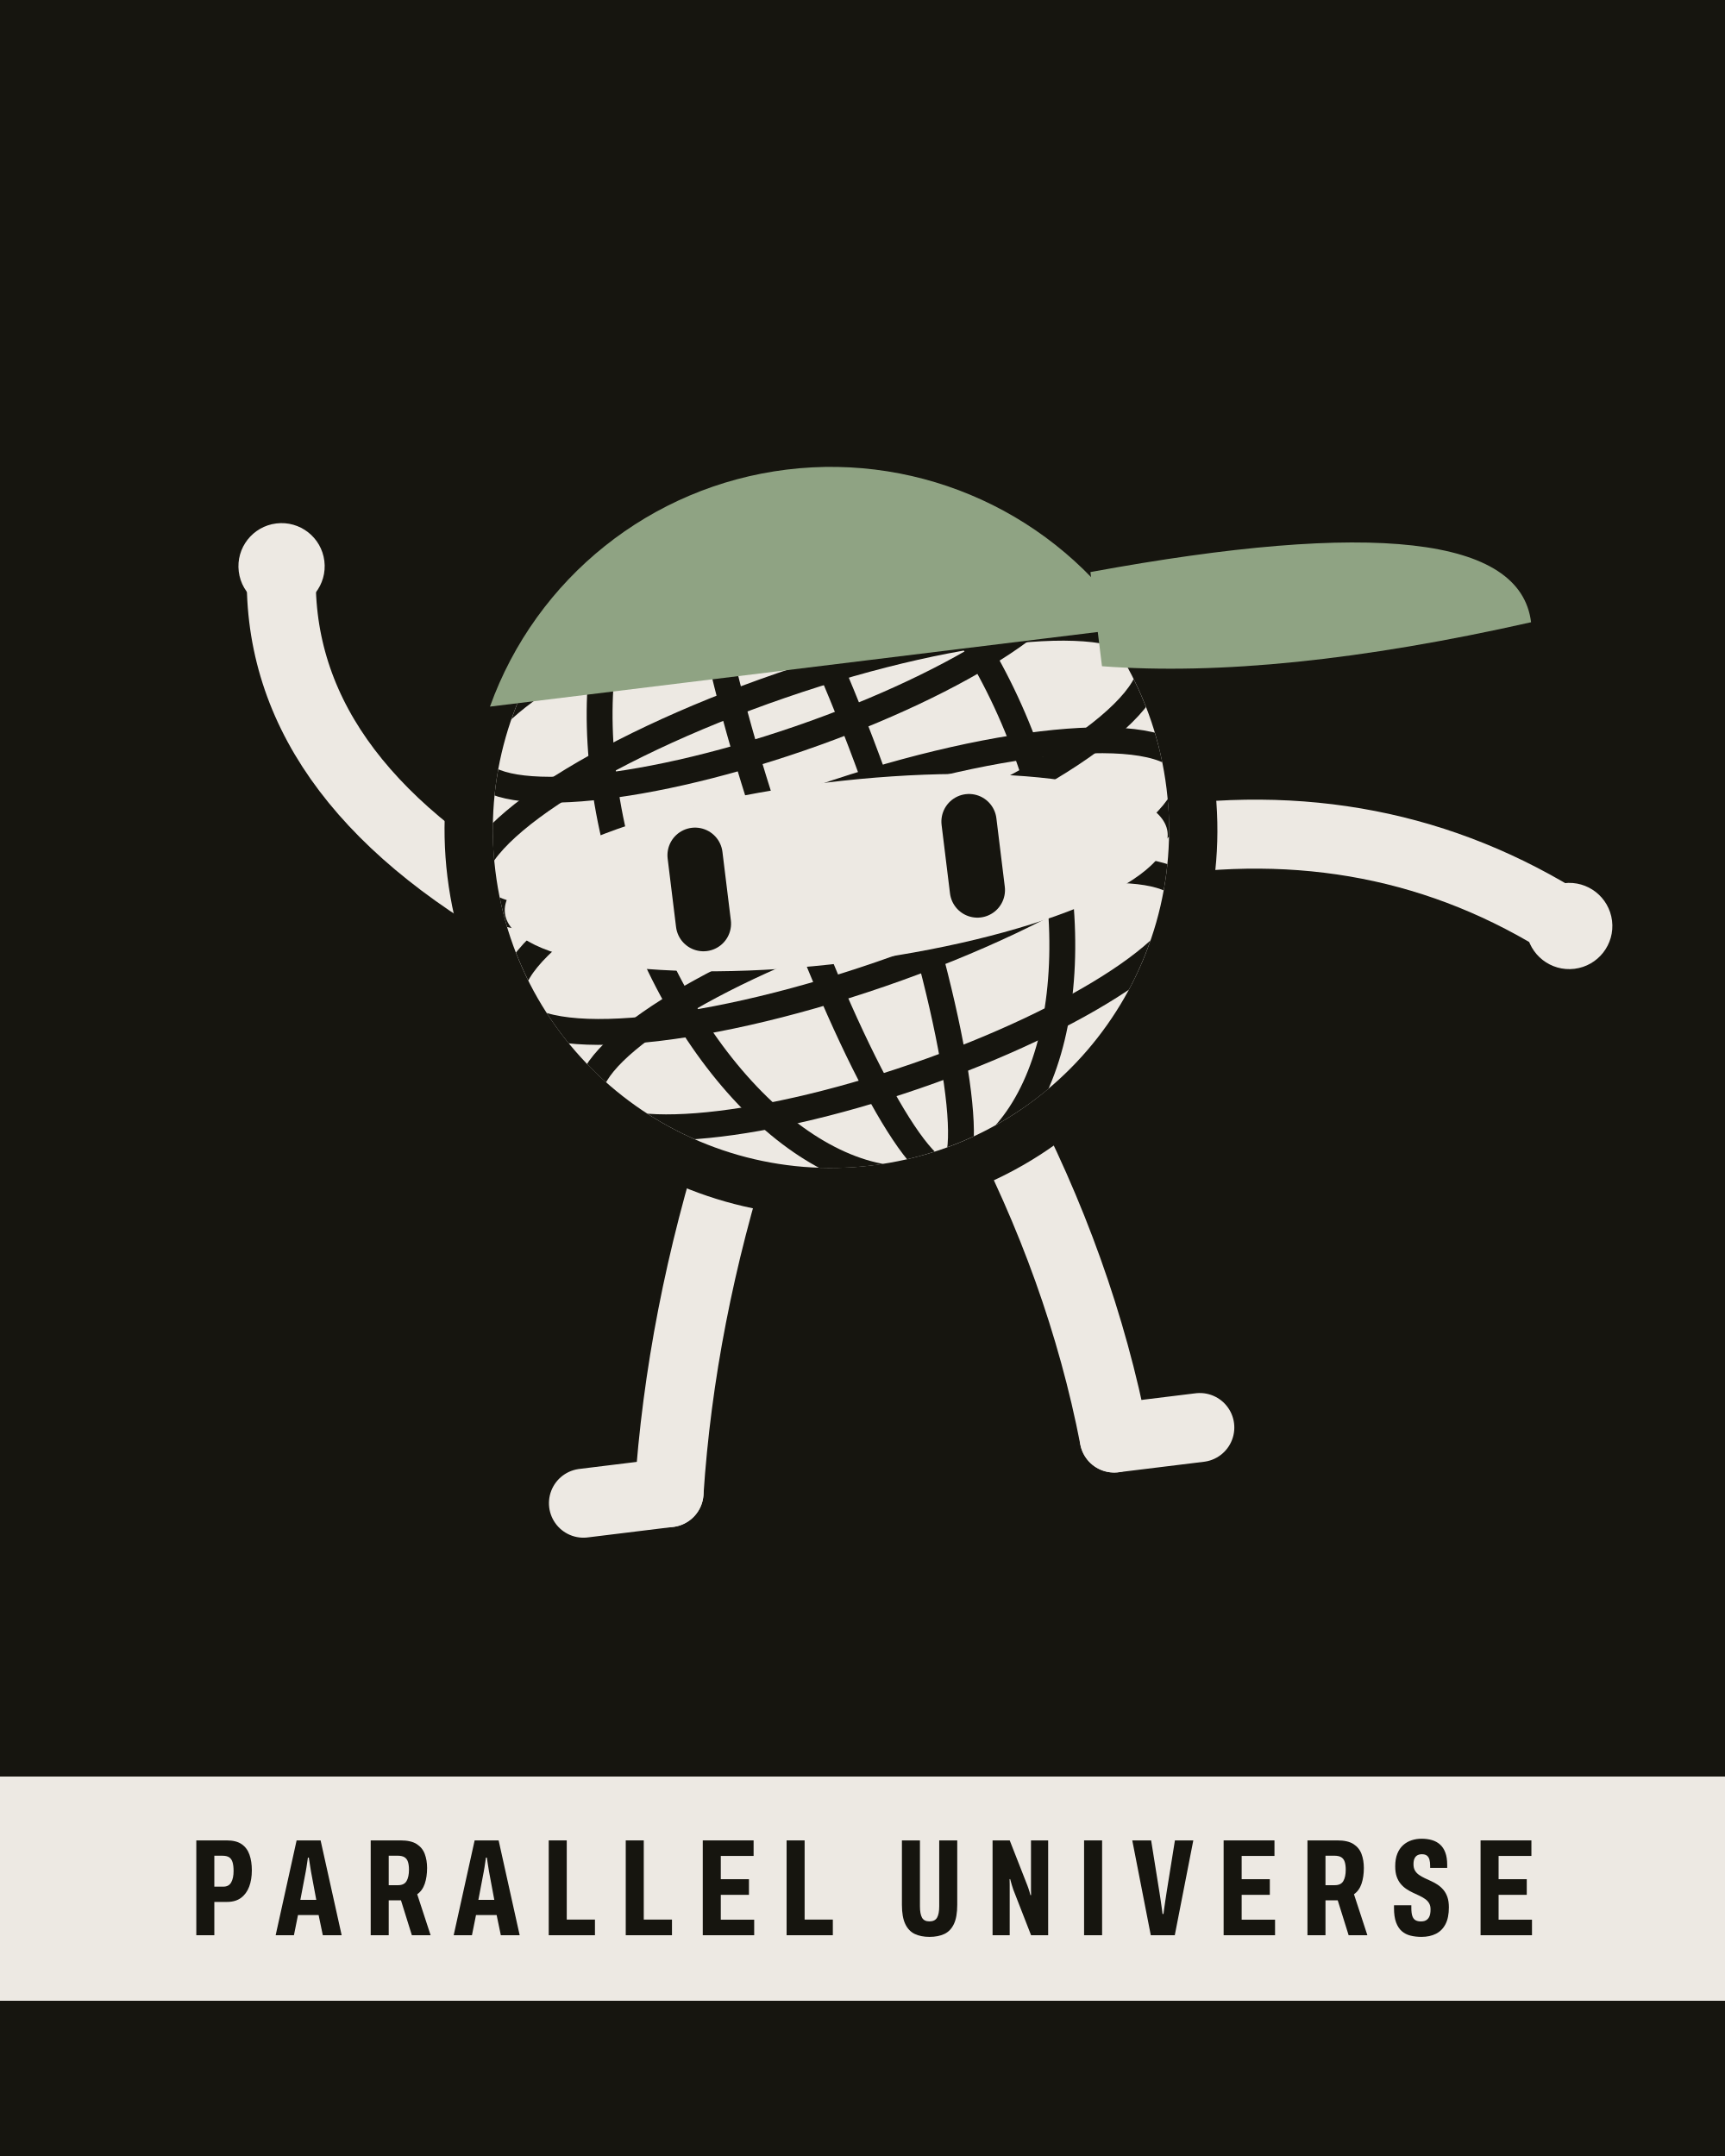
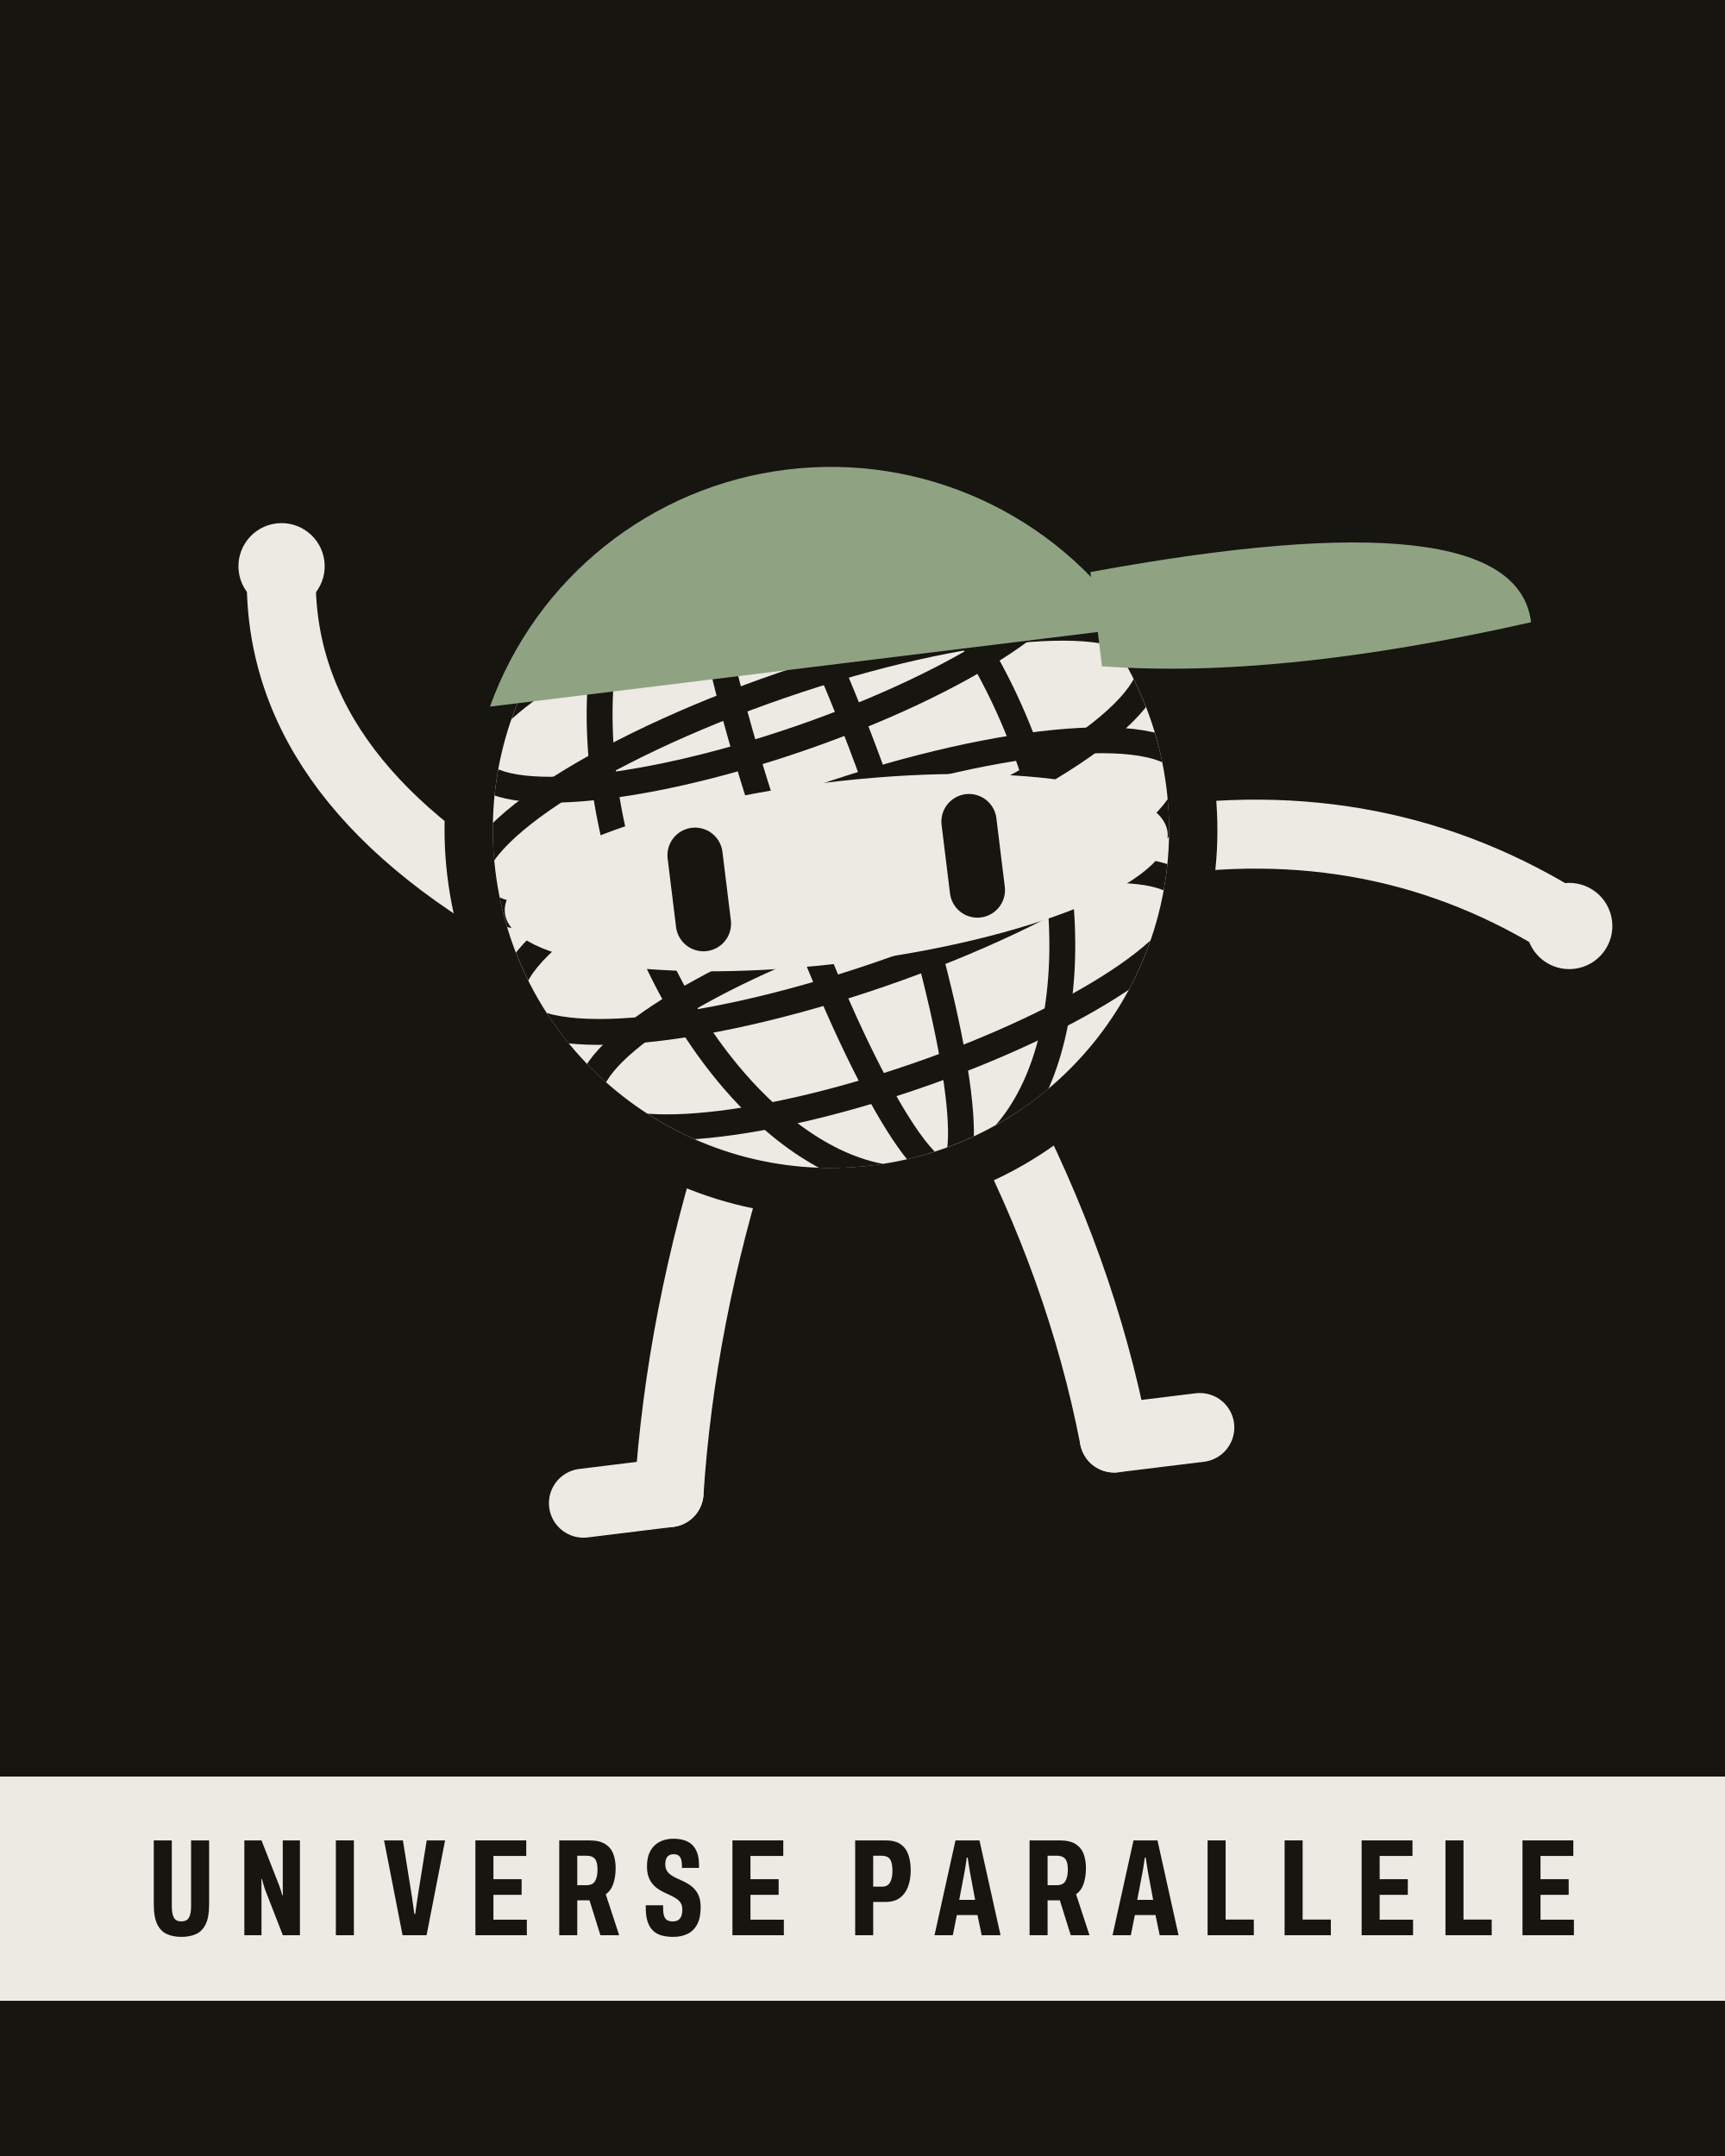
- <svg xmlns="http://www.w3.org/2000/svg" viewBox="0 0 200 250" width="200" height="250" role="img" aria-label="Parallel Universe">
+ <svg xmlns="http://www.w3.org/2000/svg" viewBox="0 0 200 250" width="200" height="250" role="img" aria-label="Universe Parallele">
  <rect width="200" height="250" fill="#16150F" />
  <g transform="rotate(-7 100 126)">
    <path d="M64.0,102.0 Q36.5,81.9 40.5,57.9" fill="none" stroke="#EDE9E3" stroke-width="8" stroke-linecap="round" />
    <circle cx="40.5" cy="57.9" r="5.0" fill="#EDE9E3" stroke="none" />
    <path d="M136.0,102.0 Q163.5,100.9 183.6,117.5" fill="none" stroke="#EDE9E3" stroke-width="8" stroke-linecap="round" />
    <circle cx="183.6" cy="117.5" r="5.0" fill="#EDE9E3" stroke="none" />
    <path d="M85,130.0 Q75.8,150.0 72.0,170.0" fill="none" stroke="#EDE9E3" stroke-width="8" stroke-linecap="round" />
    <path d="M72.0,170.0 l-10,0" fill="none" stroke="#EDE9E3" stroke-width="8" stroke-linecap="round" />
    <path d="M115,130.0 Q122.6,150.0 124.0,170.0" fill="none" stroke="#EDE9E3" stroke-width="8" stroke-linecap="round" />
    <path d="M124.0,170.0 l10,0" fill="none" stroke="#EDE9E3" stroke-width="8" stroke-linecap="round" />
    <defs>
      <clipPath id="g">
        <circle cx="100" cy="96" r="39.2" />
      </clipPath>
    </defs>
    <circle cx="100" cy="96" r="42" fill="#EDE9E3" stroke="#16150F" stroke-width="5.6" />
    <g clip-path="url(#g)" transform="rotate(-12 100 96)">
      <ellipse cx="100" cy="75.3" rx="36.6" ry="9.5" fill="none" stroke="#16150F" stroke-width="3.0" />
      <ellipse cx="100" cy="89.1" rx="41.4" ry="10.8" fill="none" stroke="#16150F" stroke-width="3.0" />
      <ellipse cx="100" cy="102.9" rx="41.4" ry="10.8" fill="none" stroke="#16150F" stroke-width="3.0" />
      <ellipse cx="100" cy="116.7" rx="36.6" ry="9.5" fill="none" stroke="#16150F" stroke-width="3.0" />
      <ellipse cx="100" cy="96" rx="6.7" ry="42" fill="none" stroke="#16150F" stroke-width="3.0" />
      <ellipse cx="100" cy="96" rx="24.4" ry="42" fill="none" stroke="#16150F" stroke-width="3.0" />
      <ellipse cx="100" cy="96" rx="42.0" ry="42" fill="none" stroke="#16150F" stroke-width="3.0" />
    </g>
    <g fill="#8FA383" stroke="none">
      <path d="M62.5,77 A42,42 0 0 1 137.5,77 Z" />
      <path d="M133.5,70 Q183.5,67 183.5,82 Q153.5,85 133.5,81 Z" />
    </g>
    <ellipse cx="100" cy="101" rx="38.7" ry="10.5" fill="#EDE9E3" stroke="none" />
    <g stroke="#16150F" stroke-width="6.4" stroke-linecap="round" fill="none">
      <path d="M84,97 l0,8" />
      <path d="M116,97 l0,8" />
    </g>
  </g>
  <rect x="0" y="206" width="200" height="26" fill="#EDE9E3" />
  <g fill="#16150F" stroke="none">
-     <path transform="translate(21.97 224.40) scale(0.016 -0.016)" d="M49.4 0.0V687.2H269.7Q338.6 687.2 378.1 659.9Q417.6 632.6 434.7 583.7Q451.8 534.8 451.8 470.3Q451.8 403.0 432.4 351.6Q413.0 300.3 373.4 270.8Q333.8 241.4 272.2 241.4H180.0V0.0ZM180.0 352.0H245.1Q285.1 352.0 302.3 383.0Q319.5 414.0 319.5 465.1Q319.5 505.0 311.9 529.5Q304.3 554.1 286.9 565.1Q269.5 576.1 238.9 576.1H180.0Z" />
-     <path transform="translate(31.96 224.40) scale(0.016 -0.016)" d="M0.0 0.0 151.9 687.2H325.7L478.3 0.0H341.7L311.3 146.4H161.9L132.4 0.0ZM179.0 256.1H294.4L256.2 461.0Q255.2 467.7 253.3 479.5Q251.4 491.4 249.0 506.0Q246.6 520.6 244.5 535.2Q242.4 549.7 240.4 562.4H233.7Q231.7 547.3 228.8 528.1Q226.0 508.9 223.1 490.7Q220.2 472.5 218.0 461.0Z" />
-     <path transform="translate(42.19 224.40) scale(0.016 -0.016)" d="M49.4 0.0V687.2H266.3Q341.7 687.2 383.2 660.4Q424.6 633.6 441.3 588.3Q458.0 543.0 458.0 487.2Q458.0 423.0 441.2 373.2Q424.3 323.3 386.4 296.9L483.5 0.0H347.7L268.7 252.9H180.0V0.0ZM180.0 362.7H247.8Q292.1 362.7 309.4 392.9Q326.7 423.1 326.7 474.7Q326.7 509.2 319.3 531.8Q311.9 554.3 294.1 565.3Q276.3 576.3 243.1 576.3H180.0Z" />
-     <path transform="translate(52.60 224.40) scale(0.016 -0.016)" d="M0.0 0.0 151.9 687.2H325.7L478.3 0.0H341.7L311.3 146.4H161.9L132.4 0.0ZM179.0 256.1H294.4L256.2 461.0Q255.2 467.7 253.3 479.5Q251.4 491.4 249.0 506.0Q246.6 520.6 244.5 535.2Q242.4 549.7 240.4 562.4H233.7Q231.7 547.3 228.8 528.1Q226.0 508.9 223.1 490.7Q220.2 472.5 218.0 461.0Z" />
-     <path transform="translate(62.83 224.40) scale(0.016 -0.016)" d="M49.4 0.0V687.2H180.0V113.4H384.4V0.0Z" />
-     <path transform="translate(71.76 224.40) scale(0.016 -0.016)" d="M49.4 0.0V687.2H180.0V113.4H384.4V0.0Z" />
-     <path transform="translate(80.69 224.40) scale(0.016 -0.016)" d="M49.4 0.0V687.2H417.8V574.6H180.0V406.1H384.1V292.7H180.0V112.6H422.0V0.0Z" />
-     <path transform="translate(90.41 224.40) scale(0.016 -0.016)" d="M49.4 0.0V687.2H180.0V113.4H384.4V0.0Z" />
-     <path transform="translate(103.86 224.40) scale(0.016 -0.016)" d="M244.2 -12.0Q182.7 -12.0 138.0 8.9Q93.3 29.9 68.8 80.9Q44.4 132.0 44.4 220.6V687.2H175.0V209.8Q175.0 154.5 190.1 127.3Q205.3 100.2 243.7 100.2Q283.2 100.2 299.0 127.3Q314.7 154.5 314.7 209.8V687.2H445.3V220.6Q445.3 132.0 420.9 80.9Q396.4 29.9 351.6 8.9Q306.7 -12.0 244.2 -12.0Z" />
-     <path transform="translate(114.29 224.40) scale(0.016 -0.016)" d="M49.4 0.0V687.2H173.7L302.0 359.7Q305.0 351.8 308.9 340.4Q312.8 329.0 316.7 316.2Q320.6 303.3 323.6 290.8H328.6Q327.8 310.4 327.8 329.2Q327.8 348.0 327.8 359.7V687.2H452.2V0.0H328.4L199.5 330.9Q195.1 343.8 188.9 364.0Q182.7 384.3 177.0 406.6H172.7Q173.5 390.5 173.5 369.5Q173.5 348.5 173.5 330.9V0.0Z" />
-     <path transform="translate(124.90 224.40) scale(0.016 -0.016)" d="M49.4 0.0V687.2H180.0V0.0Z" />
-     <path transform="translate(131.14 224.40) scale(0.016 -0.016)" d="M142.8 0.0 8.6 687.2H145.3L205.4 312.0Q209.0 291.6 212.9 263.1Q216.9 234.6 221.2 205.4Q225.6 176.2 228.1 154.0H234.8Q236.0 165.2 239.1 187.8Q242.1 210.3 246.9 242.0Q251.6 273.6 257.5 312.0L317.7 687.2H450.9L316.7 0.0Z" />
-     <path transform="translate(141.08 224.40) scale(0.016 -0.016)" d="M49.4 0.0V687.2H417.8V574.6H180.0V406.1H384.1V292.7H180.0V112.6H422.0V0.0Z" />
-     <path transform="translate(150.80 224.40) scale(0.016 -0.016)" d="M49.4 0.0V687.2H266.3Q341.7 687.2 383.2 660.4Q424.6 633.6 441.3 588.3Q458.0 543.0 458.0 487.2Q458.0 423.0 441.2 373.2Q424.3 323.3 386.4 296.9L483.5 0.0H347.7L268.7 252.9H180.0V0.0ZM180.0 362.7H247.8Q292.1 362.7 309.4 392.9Q326.7 423.1 326.7 474.7Q326.7 509.2 319.3 531.8Q311.9 554.3 294.1 565.3Q276.3 576.3 243.1 576.3H180.0Z" />
-     <path transform="translate(161.21 224.40) scale(0.016 -0.016)" d="M224.8 -12.0Q182.1 -12.0 145.9 -3.0Q109.6 6.0 82.7 29.1Q55.9 52.2 40.8 93.0Q25.8 133.9 25.8 197.7Q25.8 202.1 25.8 207.6Q25.8 213.2 26.0 217.2H151.5Q151.5 212.2 151.5 207.1Q151.5 202.0 151.5 197.0Q151.5 160.0 158.8 138.8Q166.2 117.6 181.6 108.8Q197.0 100.0 221.1 100.0Q235.2 100.0 246.0 103.1Q256.9 106.3 265.6 113.4Q274.3 120.6 279.9 130.9Q285.6 141.2 288.1 155.4Q290.7 169.7 290.7 188.1Q290.7 214.1 279.9 232.2Q269.1 250.3 250.7 263.0Q232.2 275.8 209.7 286.5Q187.1 297.1 162.6 308.5Q138.2 319.9 115.6 335.0Q93.0 350.1 74.6 372.0Q56.1 393.8 45.3 424.6Q34.6 455.4 34.6 499.4Q34.6 553.2 50.0 591.2Q65.4 629.1 92.3 653.1Q119.2 677.0 153.5 688.2Q187.9 699.4 225.8 699.4Q266.8 699.4 300.8 689.4Q334.9 679.4 359.5 657.4Q384.2 635.4 397.7 599.2Q411.3 563.0 411.3 510.6V487.8H287.8V503.0Q287.8 530.1 282.4 548.7Q277.0 567.2 264.1 577.1Q251.3 587.0 227.6 587.0Q209.7 587.0 195.9 579.7Q182.1 572.3 174.6 556.4Q167.1 540.5 167.1 514.4Q167.1 487.1 177.9 468.6Q188.7 450.1 207.3 437.2Q225.8 424.4 248.4 413.7Q271.0 403.0 295.3 392.0Q319.7 381.0 342.2 366.0Q364.8 351.0 383.3 329.4Q401.9 307.8 412.7 276.8Q423.5 245.8 423.5 202.0Q423.5 127.8 399.2 80.6Q374.8 33.3 330.2 10.7Q285.5 -12.0 224.8 -12.0Z" />
-     <path transform="translate(170.87 224.40) scale(0.016 -0.016)" d="M49.4 0.0V687.2H417.8V574.6H180.0V406.1H384.1V292.7H180.0V112.6H422.0V0.0Z" />
+     <path transform="translate(17.12 224.40) scale(0.016 -0.016)" d="M244.2 -12.0Q182.7 -12.0 138.0 8.9Q93.3 29.9 68.8 80.9Q44.4 132.0 44.4 220.6V687.2H175.0V209.8Q175.0 154.5 190.1 127.3Q205.3 100.2 243.7 100.2Q283.2 100.2 299.0 127.3Q314.7 154.5 314.7 209.8V687.2H445.3V220.6Q445.3 132.0 420.9 80.9Q396.4 29.9 351.6 8.9Q306.7 -12.0 244.2 -12.0Z" />
+     <path transform="translate(27.54 224.40) scale(0.016 -0.016)" d="M49.4 0.0V687.2H173.7L302.0 359.7Q305.0 351.8 308.9 340.4Q312.8 329.0 316.7 316.2Q320.6 303.3 323.6 290.8H328.6Q327.8 310.4 327.8 329.2Q327.8 348.0 327.8 359.7V687.2H452.2V0.0H328.4L199.5 330.9Q195.1 343.8 188.9 364.0Q182.7 384.3 177.0 406.6H172.7Q173.5 390.5 173.5 369.5Q173.5 348.5 173.5 330.9V0.0Z" />
+     <path transform="translate(38.15 224.40) scale(0.016 -0.016)" d="M49.4 0.0V687.2H180.0V0.0Z" />
+     <path transform="translate(44.39 224.40) scale(0.016 -0.016)" d="M142.8 0.0 8.6 687.2H145.3L205.4 312.0Q209.0 291.6 212.9 263.1Q216.9 234.6 221.2 205.4Q225.6 176.2 228.1 154.0H234.8Q236.0 165.2 239.1 187.8Q242.1 210.3 246.9 242.0Q251.6 273.6 257.5 312.0L317.7 687.2H450.9L316.7 0.0Z" />
+     <path transform="translate(54.33 224.40) scale(0.016 -0.016)" d="M49.4 0.0V687.2H417.8V574.6H180.0V406.1H384.1V292.7H180.0V112.6H422.0V0.0Z" />
+     <path transform="translate(64.05 224.40) scale(0.016 -0.016)" d="M49.4 0.0V687.2H266.3Q341.7 687.2 383.2 660.4Q424.6 633.6 441.3 588.3Q458.0 543.0 458.0 487.2Q458.0 423.0 441.2 373.2Q424.3 323.3 386.4 296.9L483.5 0.0H347.7L268.7 252.9H180.0V0.0ZM180.0 362.7H247.8Q292.1 362.7 309.4 392.9Q326.7 423.1 326.7 474.7Q326.7 509.2 319.3 531.8Q311.9 554.3 294.1 565.3Q276.3 576.3 243.1 576.3H180.0Z" />
+     <path transform="translate(74.46 224.40) scale(0.016 -0.016)" d="M224.8 -12.0Q182.1 -12.0 145.9 -3.0Q109.6 6.0 82.7 29.1Q55.9 52.2 40.8 93.0Q25.8 133.9 25.8 197.7Q25.8 202.1 25.8 207.6Q25.8 213.2 26.0 217.2H151.5Q151.5 212.2 151.5 207.1Q151.5 202.0 151.5 197.0Q151.5 160.0 158.8 138.8Q166.2 117.6 181.6 108.8Q197.0 100.0 221.1 100.0Q235.2 100.0 246.0 103.1Q256.9 106.3 265.6 113.4Q274.3 120.6 279.9 130.9Q285.6 141.2 288.1 155.4Q290.7 169.7 290.7 188.1Q290.7 214.1 279.9 232.2Q269.1 250.3 250.7 263.0Q232.2 275.8 209.7 286.5Q187.1 297.1 162.6 308.5Q138.2 319.9 115.6 335.0Q93.0 350.1 74.6 372.0Q56.1 393.8 45.3 424.6Q34.6 455.4 34.6 499.4Q34.6 553.2 50.0 591.2Q65.4 629.1 92.3 653.1Q119.2 677.0 153.5 688.2Q187.9 699.4 225.8 699.4Q266.8 699.4 300.8 689.4Q334.9 679.4 359.5 657.4Q384.2 635.4 397.7 599.2Q411.3 563.0 411.3 510.6V487.8H287.8V503.0Q287.8 530.1 282.4 548.7Q277.0 567.2 264.1 577.1Q251.3 587.0 227.6 587.0Q209.7 587.0 195.9 579.7Q182.1 572.3 174.6 556.4Q167.1 540.5 167.1 514.4Q167.1 487.1 177.9 468.6Q188.7 450.1 207.3 437.2Q225.8 424.4 248.4 413.7Q271.0 403.0 295.3 392.0Q319.7 381.0 342.2 366.0Q364.8 351.0 383.3 329.4Q401.9 307.8 412.7 276.8Q423.5 245.8 423.5 202.0Q423.5 127.8 399.2 80.6Q374.8 33.3 330.2 10.7Q285.5 -12.0 224.8 -12.0Z" />
+     <path transform="translate(84.13 224.40) scale(0.016 -0.016)" d="M49.4 0.0V687.2H417.8V574.6H180.0V406.1H384.1V292.7H180.0V112.6H422.0V0.0Z" />
+     <path transform="translate(98.36 224.40) scale(0.016 -0.016)" d="M49.4 0.0V687.2H269.7Q338.6 687.2 378.1 659.9Q417.6 632.6 434.7 583.7Q451.8 534.8 451.8 470.3Q451.8 403.0 432.4 351.6Q413.0 300.3 373.4 270.8Q333.8 241.4 272.2 241.4H180.0V0.0ZM180.0 352.0H245.1Q285.1 352.0 302.3 383.0Q319.5 414.0 319.5 465.1Q319.5 505.0 311.9 529.5Q304.3 554.1 286.9 565.1Q269.5 576.1 238.9 576.1H180.0Z" />
+     <path transform="translate(108.35 224.40) scale(0.016 -0.016)" d="M0.0 0.0 151.9 687.2H325.7L478.3 0.0H341.7L311.3 146.4H161.9L132.4 0.0ZM179.0 256.1H294.4L256.2 461.0Q255.2 467.7 253.3 479.5Q251.4 491.4 249.0 506.0Q246.6 520.6 244.5 535.2Q242.4 549.7 240.4 562.4H233.7Q231.7 547.3 228.8 528.1Q226.0 508.9 223.1 490.7Q220.2 472.5 218.0 461.0Z" />
+     <path transform="translate(118.58 224.40) scale(0.016 -0.016)" d="M49.4 0.0V687.2H266.3Q341.7 687.2 383.2 660.4Q424.6 633.6 441.3 588.3Q458.0 543.0 458.0 487.2Q458.0 423.0 441.2 373.2Q424.3 323.3 386.4 296.9L483.5 0.0H347.7L268.7 252.9H180.0V0.0ZM180.0 362.7H247.8Q292.1 362.7 309.4 392.9Q326.7 423.1 326.7 474.7Q326.7 509.2 319.3 531.8Q311.9 554.3 294.1 565.3Q276.3 576.3 243.1 576.3H180.0Z" />
+     <path transform="translate(128.99 224.40) scale(0.016 -0.016)" d="M0.0 0.0 151.9 687.2H325.7L478.3 0.0H341.7L311.3 146.4H161.9L132.4 0.0ZM179.0 256.1H294.4L256.2 461.0Q255.2 467.7 253.3 479.5Q251.4 491.4 249.0 506.0Q246.6 520.6 244.5 535.2Q242.4 549.7 240.4 562.4H233.7Q231.7 547.3 228.8 528.1Q226.0 508.9 223.1 490.7Q220.2 472.5 218.0 461.0Z" />
+     <path transform="translate(139.22 224.40) scale(0.016 -0.016)" d="M49.4 0.0V687.2H180.0V113.4H384.4V0.0Z" />
+     <path transform="translate(148.15 224.40) scale(0.016 -0.016)" d="M49.4 0.0V687.2H180.0V113.4H384.4V0.0Z" />
+     <path transform="translate(157.08 224.40) scale(0.016 -0.016)" d="M49.4 0.0V687.2H417.8V574.6H180.0V406.1H384.1V292.7H180.0V112.6H422.0V0.0Z" />
+     <path transform="translate(166.80 224.40) scale(0.016 -0.016)" d="M49.4 0.0V687.2H180.0V113.4H384.4V0.0Z" />
+     <path transform="translate(175.73 224.40) scale(0.016 -0.016)" d="M49.4 0.0V687.2H417.8V574.6H180.0V406.1H384.1V292.7H180.0V112.6H422.0V0.0Z" />
  </g>
</svg>
